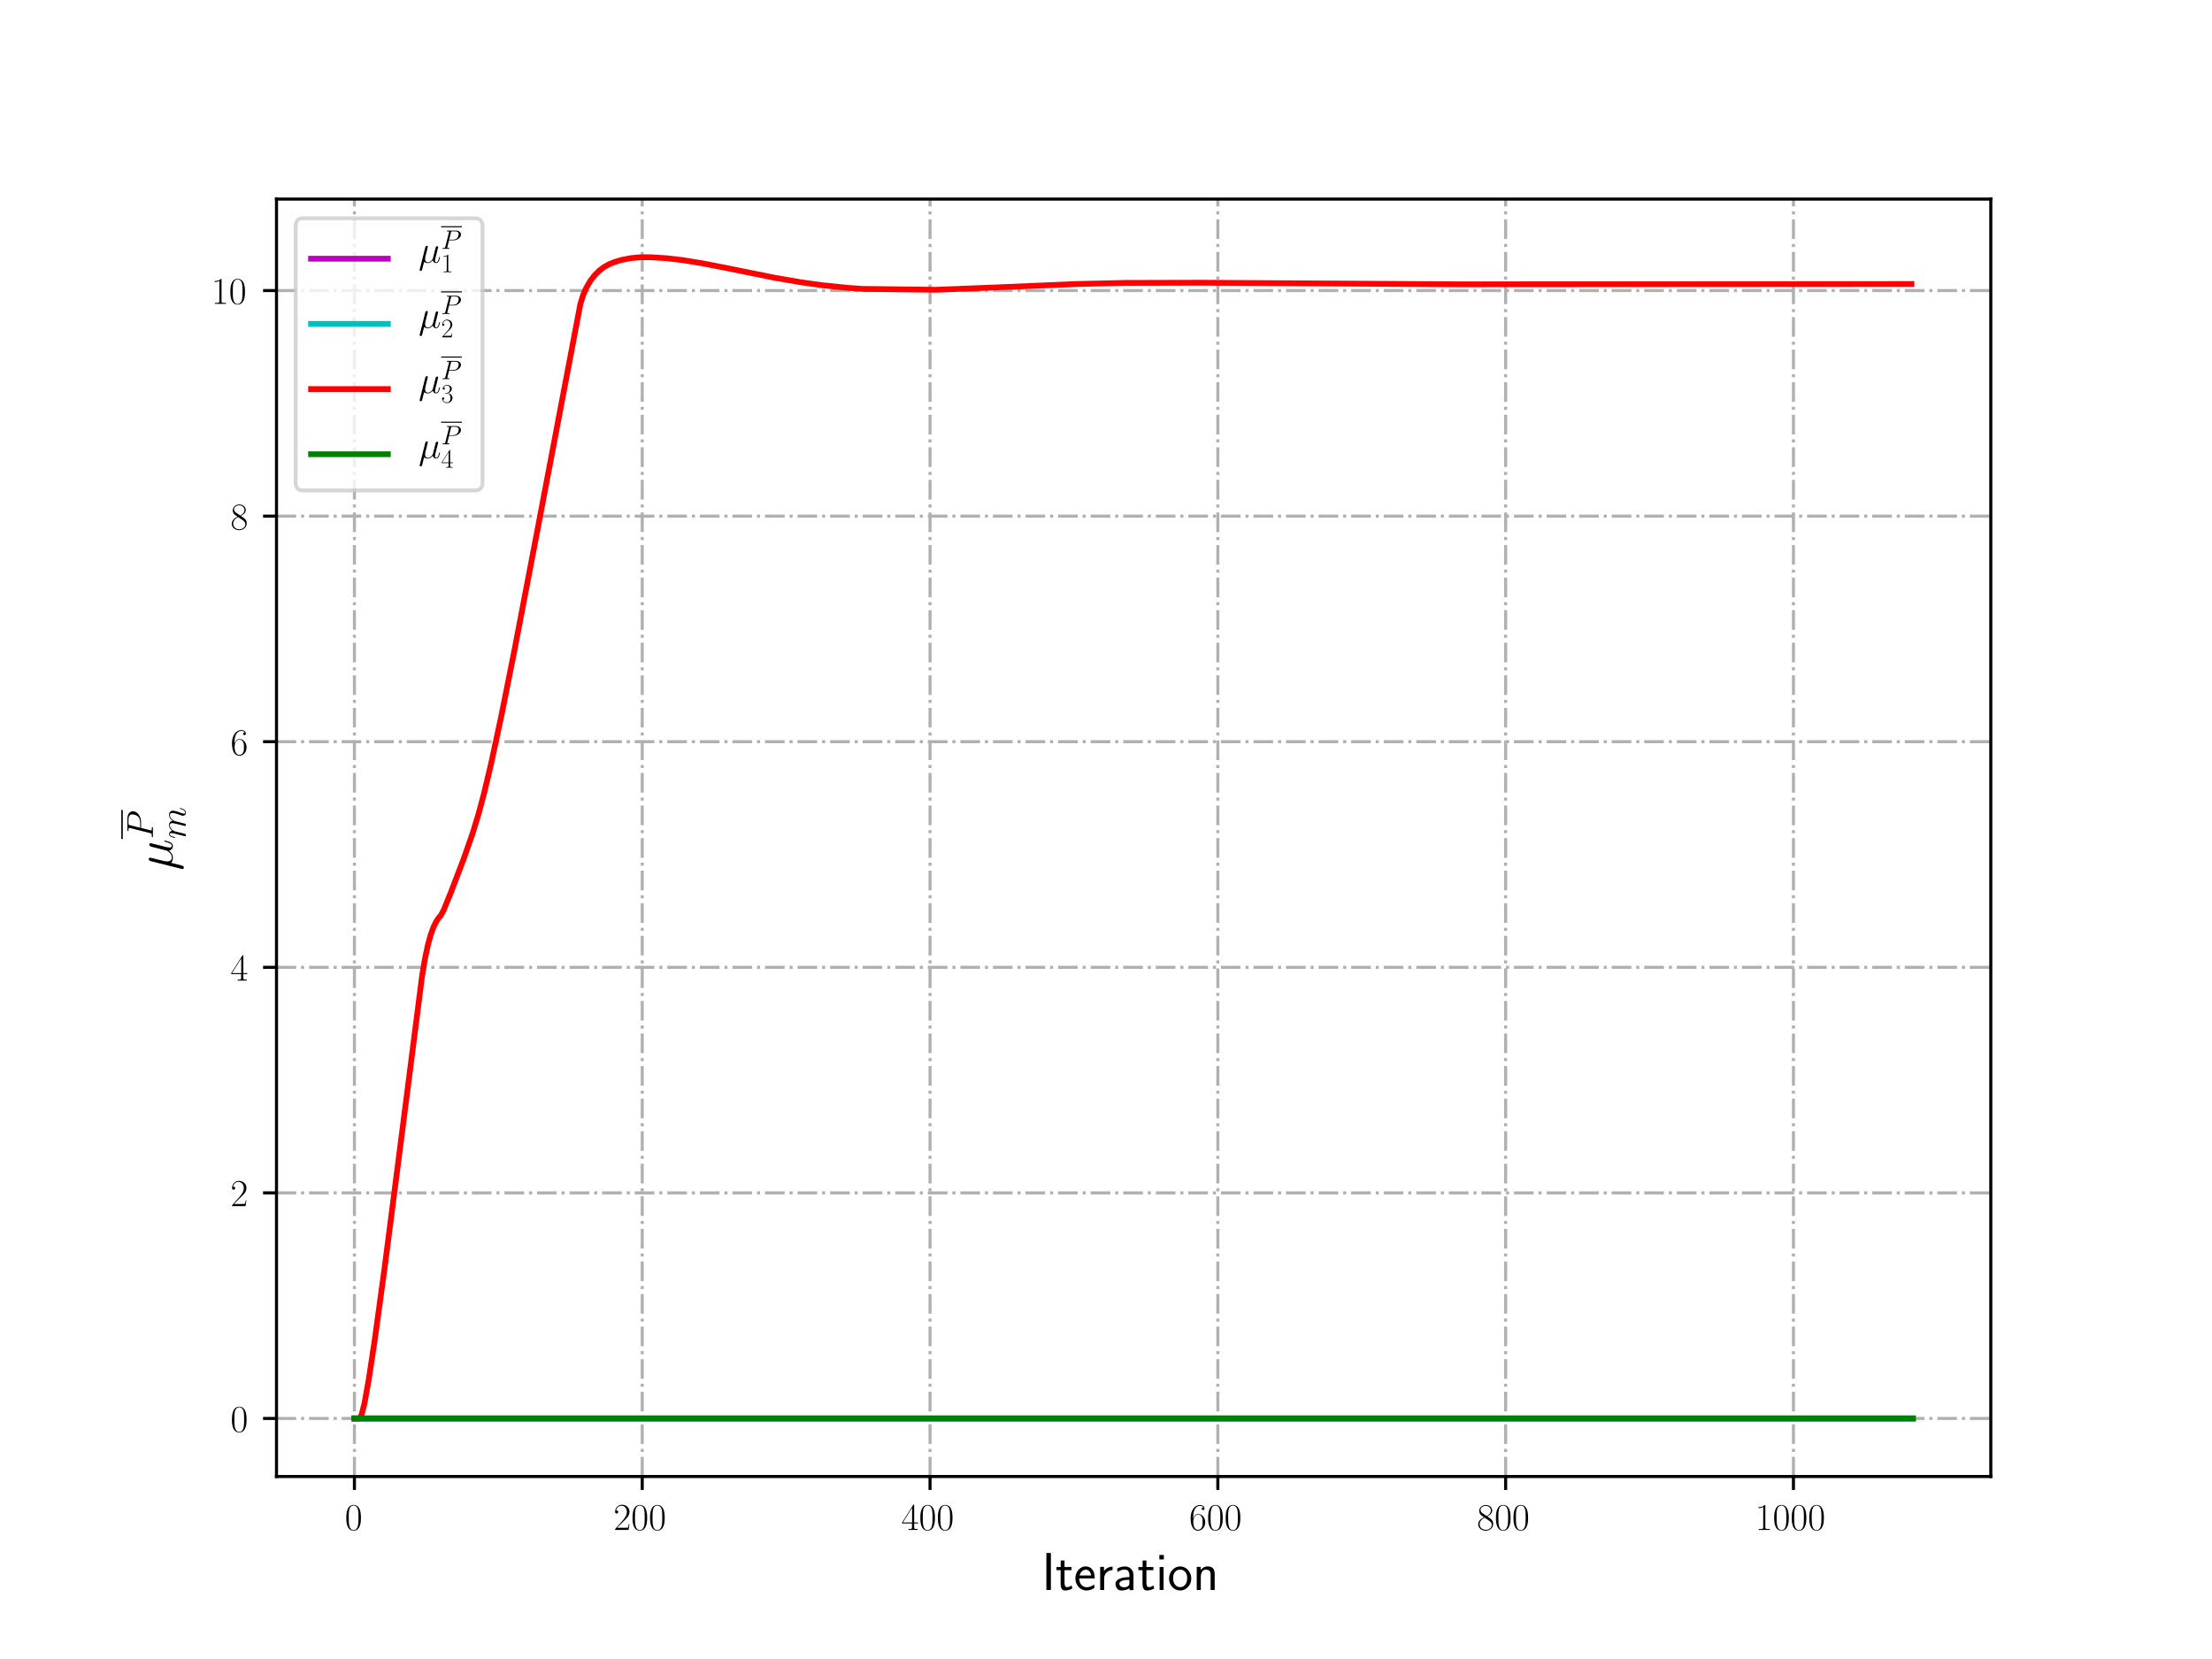
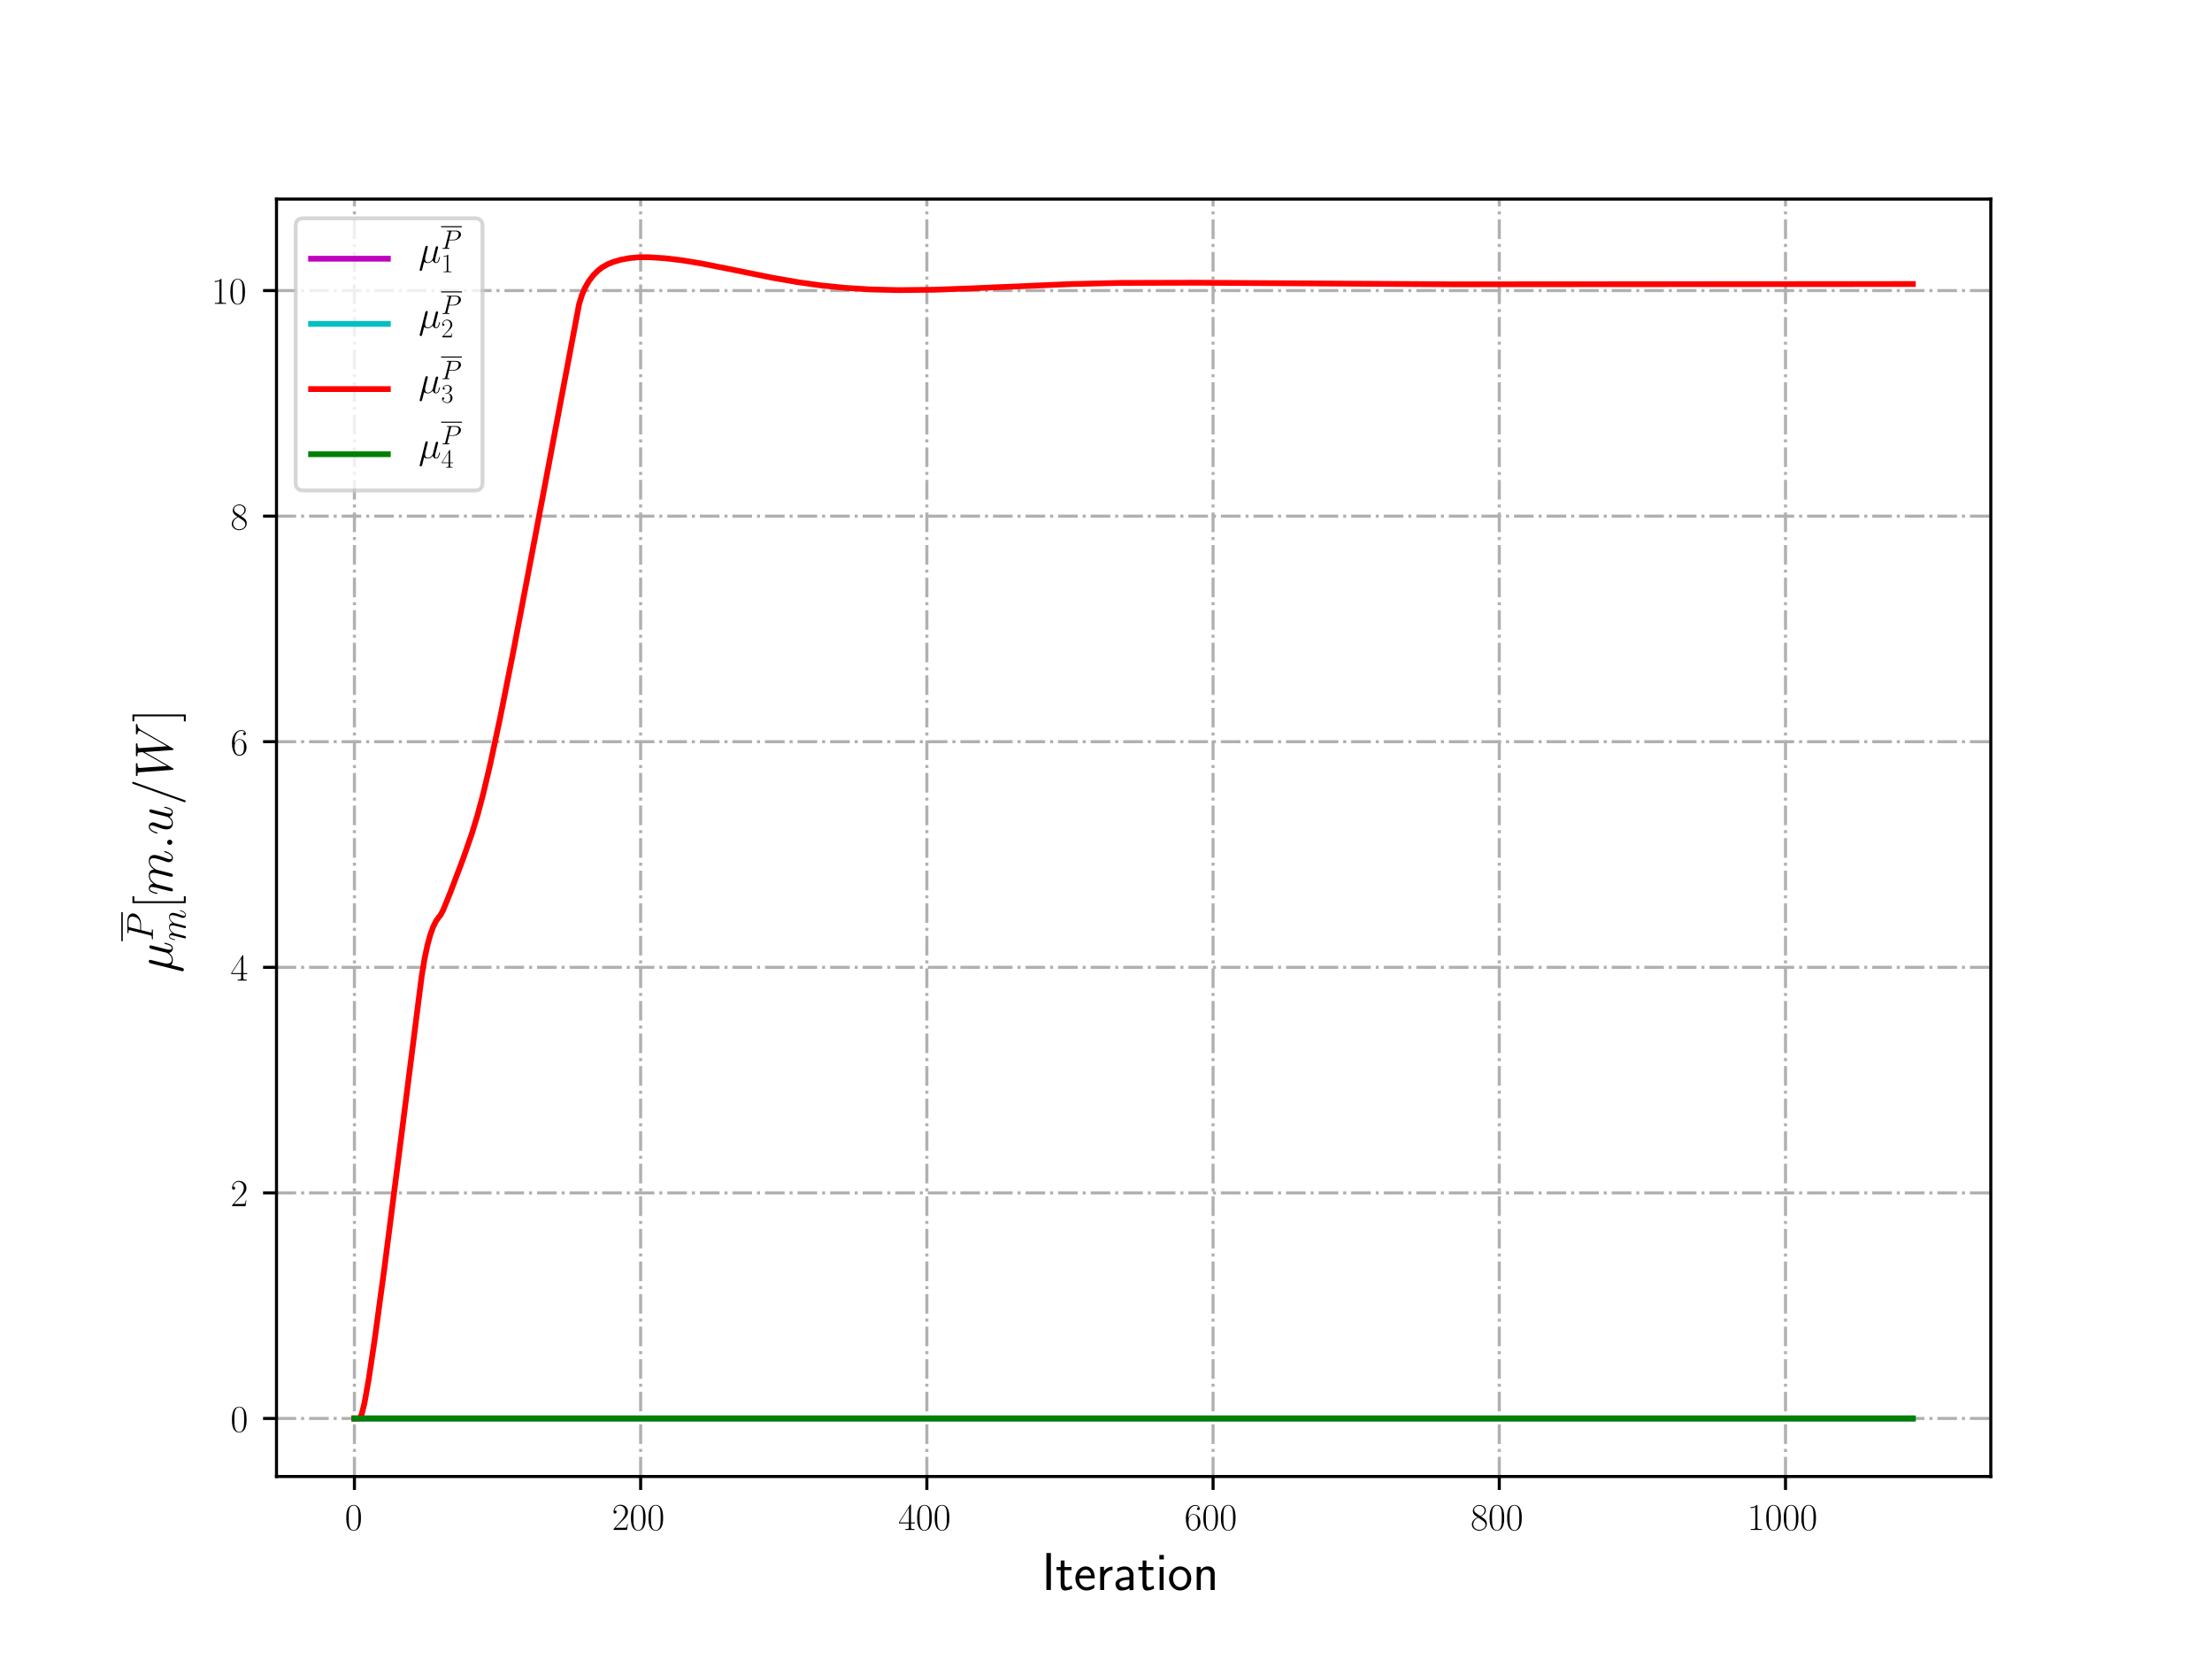
<svg xmlns="http://www.w3.org/2000/svg" xmlns:xlink="http://www.w3.org/1999/xlink" height="432pt" version="1.1" viewBox="0 0 576 432" width="576pt">
  <defs>
    <style type="text/css">
*{stroke-linecap:butt;stroke-linejoin:round;}
  </style>
  </defs>
  <g id="figure_1">
    <g id="patch_1">
      <path d="M 0 432  L 576 432  L 576 0  L 0 0  z " style="fill:#ffffff;" />
    </g>
    <g id="axes_1">
      <g id="patch_2">
        <path d="M 72 384.48  L 518.4 384.48  L 518.4 51.84  L 72 51.84  z " style="fill:#ffffff;" />
      </g>
      <g id="matplotlib.axis_1">
        <g id="xtick_1">
          <g id="line2d_1">
-             <path clip-path="url(#p9d1a3c29ab)" d="M 92.291 384.48  L 92.291 51.84  " style="fill:none;stroke:#b0b0b0;stroke-dasharray:5.12,1.28,0.8,1.28;stroke-dashoffset:0;stroke-width:0.8;" />
+             <path clip-path="url(#pf576a26d41)" d="M 92.291 384.48  L 92.291 51.84  " style="fill:none;stroke:#b0b0b0;stroke-dasharray:5.12,1.28,0.8,1.28;stroke-dashoffset:0;stroke-width:0.8;" />
          </g>
          <g id="line2d_2">
            <defs>
-               <path d="M 0 0  L 0 3.5  " id="m1426f8ea33" style="stroke:#000000;stroke-width:0.8;" />
-             </defs>
-             <g>
-               <use style="stroke:#000000;stroke-width:0.8;" x="92.291" xlink:href="#m1426f8ea33" y="384.48" />
+               <path d="M 0 0  L 0 3.5  " id="m18775bea2d" style="stroke:#000000;stroke-width:0.8;" />
+             </defs>
+             <g>
+               <use style="stroke:#000000;stroke-width:0.8;" x="92.291" xlink:href="#m18775bea2d" y="384.48" />
            </g>
          </g>
          <g id="text_1">
            <defs>
              <path d="M 42 31.641  C 42 37.75 41.906 48.125 37.703 56.109  C 34 63.109 28.094 65.594 22.906 65.594  C 18.094 65.594 12 63.406 8.203 56.203  C 4.203 48.719 3.797 39.438 3.797 31.641  C 3.797 25.953 3.906 17.281 7 9.672  C 11.297 -0.609 19 -2 22.906 -2  C 27.5 -2 34.5 -0.109 38.594 9.375  C 41.594 16.281 42 24.359 42 31.641  z M 22.906 -0.406  C 16.5 -0.406 12.703 5.078 11.297 12.688  C 10.203 18.562 10.203 27.156 10.203 32.75  C 10.203 40.438 10.203 46.828 11.5 52.922  C 13.406 61.391 19 64 22.906 64  C 27 64 32.297 61.297 34.203 53.125  C 35.5 47.438 35.594 40.734 35.594 32.75  C 35.594 26.25 35.594 18.266 34.406 12.375  C 32.297 1.484 26.406 -0.406 22.906 -0.406  z " id="CMR17-48" />
            </defs>
            <g transform="translate(89.80024 398.3985)scale(0.1 -0.1)">
              <use transform="scale(0.996264)" xlink:href="#CMR17-48" />
            </g>
          </g>
        </g>
        <g id="xtick_2">
          <g id="line2d_3">
-             <path clip-path="url(#p9d1a3c29ab)" d="M 167.234 384.48  L 167.234 51.84  " style="fill:none;stroke:#b0b0b0;stroke-dasharray:5.12,1.28,0.8,1.28;stroke-dashoffset:0;stroke-width:0.8;" />
+             <path clip-path="url(#pf576a26d41)" d="M 166.821 384.48  L 166.821 51.84  " style="fill:none;stroke:#b0b0b0;stroke-dasharray:5.12,1.28,0.8,1.28;stroke-dashoffset:0;stroke-width:0.8;" />
          </g>
          <g id="line2d_4">
            <g>
-               <use style="stroke:#000000;stroke-width:0.8;" x="167.234" xlink:href="#m1426f8ea33" y="384.48" />
+               <use style="stroke:#000000;stroke-width:0.8;" x="166.821" xlink:href="#m18775bea2d" y="384.48" />
            </g>
          </g>
          <g id="text_2">
            <defs>
              <path d="M 41.703 15.453  L 39.906 15.453  C 38.906 8.375 38.094 7.172 37.703 6.562  C 37.203 5.766 30 5.766 28.594 5.766  L 9.406 5.766  C 13 9.672 20 16.75 28.5 24.953  C 34.594 30.734 41.703 37.531 41.703 47.422  C 41.703 59.219 32.297 66 21.797 66  C 10.797 66 4.094 56.312 4.094 47.344  C 4.094 43.438 7 42.938 8.203 42.938  C 9.203 42.938 12.203 43.547 12.203 47.031  C 12.203 50.109 9.594 51 8.203 51  C 7.594 51 7 50.906 6.594 50.703  C 8.5 59.219 14.297 63.406 20.406 63.406  C 29.094 63.406 34.797 56.516 34.797 47.422  C 34.797 38.734 29.703 31.25 24 24.75  L 4.094 2.281  L 4.094 0  L 39.297 0  z " id="CMR17-50" />
            </defs>
-             <g transform="translate(159.7622 398.3985)scale(0.1 -0.1)">
+             <g transform="translate(159.3493 398.3985)scale(0.1 -0.1)">
              <use transform="scale(0.996264)" xlink:href="#CMR17-50" />
              <use transform="translate(45.69048 0)scale(0.996264)" xlink:href="#CMR17-48" />
              <use transform="translate(91.38095 0)scale(0.996264)" xlink:href="#CMR17-48" />
            </g>
          </g>
        </g>
        <g id="xtick_3">
          <g id="line2d_5">
-             <path clip-path="url(#p9d1a3c29ab)" d="M 242.178 384.48  L 242.178 51.84  " style="fill:none;stroke:#b0b0b0;stroke-dasharray:5.12,1.28,0.8,1.28;stroke-dashoffset:0;stroke-width:0.8;" />
+             <path clip-path="url(#pf576a26d41)" d="M 241.352 384.48  L 241.352 51.84  " style="fill:none;stroke:#b0b0b0;stroke-dasharray:5.12,1.28,0.8,1.28;stroke-dashoffset:0;stroke-width:0.8;" />
          </g>
          <g id="line2d_6">
            <g>
-               <use style="stroke:#000000;stroke-width:0.8;" x="242.178" xlink:href="#m1426f8ea33" y="384.48" />
+               <use style="stroke:#000000;stroke-width:0.8;" x="241.352" xlink:href="#m18775bea2d" y="384.48" />
            </g>
          </g>
          <g id="text_3">
            <defs>
              <path d="M 33.594 64.406  C 33.594 66.5 33.5 66.5 31.703 66.5  L 2 19.594  L 2 17  L 27.797 17  L 27.797 7.141  C 27.797 3.5 27.594 2.5 20.594 2.5  L 18.703 2.5  L 18.703 0  C 21.906 0 27.297 0 30.703 0  C 34.094 0 39.5 0 42.703 0  L 42.703 2.5  L 40.797 2.5  C 33.797 2.5 33.594 3.5 33.594 7.141  L 33.594 17  L 43.797 17  L 43.797 19.594  L 33.594 19.594  z M 28.094 57.859  L 28.094 19.594  L 4 19.594  z " id="CMR17-52" />
            </defs>
-             <g transform="translate(234.7056 398.3985)scale(0.1 -0.1)">
+             <g transform="translate(233.8798 398.3985)scale(0.1 -0.1)">
              <use transform="scale(0.996264)" xlink:href="#CMR17-52" />
              <use transform="translate(45.69048 0)scale(0.996264)" xlink:href="#CMR17-48" />
              <use transform="translate(91.38095 0)scale(0.996264)" xlink:href="#CMR17-48" />
            </g>
          </g>
        </g>
        <g id="xtick_4">
          <g id="line2d_7">
-             <path clip-path="url(#p9d1a3c29ab)" d="M 317.121 384.48  L 317.121 51.84  " style="fill:none;stroke:#b0b0b0;stroke-dasharray:5.12,1.28,0.8,1.28;stroke-dashoffset:0;stroke-width:0.8;" />
+             <path clip-path="url(#pf576a26d41)" d="M 315.882 384.48  L 315.882 51.84  " style="fill:none;stroke:#b0b0b0;stroke-dasharray:5.12,1.28,0.8,1.28;stroke-dashoffset:0;stroke-width:0.8;" />
          </g>
          <g id="line2d_8">
            <g>
-               <use style="stroke:#000000;stroke-width:0.8;" x="317.121" xlink:href="#m1426f8ea33" y="384.48" />
+               <use style="stroke:#000000;stroke-width:0.8;" x="315.882" xlink:href="#m18775bea2d" y="384.48" />
            </g>
          </g>
          <g id="text_4">
            <defs>
              <path d="M 10.594 34  C 10.594 57.656 21.797 63 28.297 63  C 30.406 63 35.5 62.641 37.5 59  C 35.906 59 32.906 59 32.906 55.516  C 32.906 52.828 35.094 51.922 36.5 51.922  C 37.406 51.922 40.094 52.312 40.094 55.625  C 40.094 61.781 35.094 65.297 28.203 65.297  C 16.297 65.297 3.797 52.969 3.797 31  C 3.797 3.953 15.094 -2 23.094 -2  C 32.797 -2 42 6.672 42 20.047  C 42 32.516 33.906 41.594 23.703 41.594  C 17.594 41.594 13.094 37.609 10.594 30.625  z M 23.094 0.391  C 10.797 0.391 10.797 18.75 10.797 22.438  C 10.797 29.625 14.203 40 23.5 40  C 25.203 40 30.094 40 33.406 33.125  C 35.203 29.219 35.203 25.141 35.203 20.141  C 35.203 14.75 35.203 10.781 33.094 6.781  C 30.906 2.672 27.703 0.391 23.094 0.391  z " id="CMR17-54" />
            </defs>
-             <g transform="translate(309.6489 398.3985)scale(0.1 -0.1)">
+             <g transform="translate(308.4102 398.3985)scale(0.1 -0.1)">
              <use transform="scale(0.996264)" xlink:href="#CMR17-54" />
              <use transform="translate(45.69048 0)scale(0.996264)" xlink:href="#CMR17-48" />
              <use transform="translate(91.38095 0)scale(0.996264)" xlink:href="#CMR17-48" />
            </g>
          </g>
        </g>
        <g id="xtick_5">
          <g id="line2d_9">
-             <path clip-path="url(#p9d1a3c29ab)" d="M 392.064 384.48  L 392.064 51.84  " style="fill:none;stroke:#b0b0b0;stroke-dasharray:5.12,1.28,0.8,1.28;stroke-dashoffset:0;stroke-width:0.8;" />
+             <path clip-path="url(#pf576a26d41)" d="M 390.413 384.48  L 390.413 51.84  " style="fill:none;stroke:#b0b0b0;stroke-dasharray:5.12,1.28,0.8,1.28;stroke-dashoffset:0;stroke-width:0.8;" />
          </g>
          <g id="line2d_10">
            <g>
-               <use style="stroke:#000000;stroke-width:0.8;" x="392.064" xlink:href="#m1426f8ea33" y="384.48" />
+               <use style="stroke:#000000;stroke-width:0.8;" x="390.413" xlink:href="#m18775bea2d" y="384.48" />
            </g>
          </g>
          <g id="text_5">
            <defs>
              <path d="M 27.203 35.375  C 33.5 38.547 39.906 43.328 39.906 50.984  C 39.906 60.016 31.094 65.297 23 65.297  C 13.906 65.297 5.906 58.734 5.906 49.688  C 5.906 47.203 6.5 42.922 10.406 39.141  C 11.406 38.156 15.594 35.172 18.297 33.281  C 13.797 30.984 3.297 25.531 3.297 14.594  C 3.297 4.359 13.094 -2 22.797 -2  C 33.5 -2 42.5 5.656 42.5 15.781  C 42.5 24.844 36.406 29.016 32.406 31.703  z M 14.094 44.094  C 13.297 44.594 9.297 47.672 9.297 52.359  C 9.297 58.422 15.594 63 22.797 63  C 30.703 63 36.5 57.438 36.5 50.969  C 36.5 41.703 26.094 36.422 25.594 36.422  C 25.5 36.422 25.406 36.422 24.594 37.031  z M 32.5 23.734  C 34 22.641 38.797 19.375 38.797 13.297  C 38.797 5.953 31.406 0.391 23 0.391  C 13.906 0.391 7 6.844 7 14.688  C 7 22.547 13.094 29.094 20 32.188  z " id="CMR17-56" />
            </defs>
-             <g transform="translate(384.5923 398.3985)scale(0.1 -0.1)">
+             <g transform="translate(382.9406 398.3985)scale(0.1 -0.1)">
              <use transform="scale(0.996264)" xlink:href="#CMR17-56" />
              <use transform="translate(45.69048 0)scale(0.996264)" xlink:href="#CMR17-48" />
              <use transform="translate(91.38095 0)scale(0.996264)" xlink:href="#CMR17-48" />
            </g>
          </g>
        </g>
        <g id="xtick_6">
          <g id="line2d_11">
-             <path clip-path="url(#p9d1a3c29ab)" d="M 467.008 384.48  L 467.008 51.84  " style="fill:none;stroke:#b0b0b0;stroke-dasharray:5.12,1.28,0.8,1.28;stroke-dashoffset:0;stroke-width:0.8;" />
+             <path clip-path="url(#pf576a26d41)" d="M 464.943 384.48  L 464.943 51.84  " style="fill:none;stroke:#b0b0b0;stroke-dasharray:5.12,1.28,0.8,1.28;stroke-dashoffset:0;stroke-width:0.8;" />
          </g>
          <g id="line2d_12">
            <g>
-               <use style="stroke:#000000;stroke-width:0.8;" x="467.008" xlink:href="#m1426f8ea33" y="384.48" />
+               <use style="stroke:#000000;stroke-width:0.8;" x="464.943" xlink:href="#m18775bea2d" y="384.48" />
            </g>
          </g>
          <g id="text_6">
            <defs>
              <path d="M 26.594 63.406  C 26.594 65.5 26.5 65.5 25.094 65.5  C 21.203 61.188 15.297 59.797 9.703 59.797  C 9.406 59.797 8.906 59.797 8.797 59.5  C 8.703 59.297 8.703 59.094 8.703 57  C 11.797 57 17 57.594 21 59.984  L 21 7.203  C 21 3.688 20.797 2.5 12.203 2.5  L 9.203 2.5  L 9.203 0  C 14 0 19 0 23.797 0  C 28.594 0 33.594 0 38.406 0  L 38.406 2.5  L 35.406 2.5  C 26.797 2.5 26.594 3.594 26.594 7.156  z " id="CMR17-49" />
            </defs>
-             <g transform="translate(457.0449 398.3985)scale(0.1 -0.1)">
+             <g transform="translate(454.9804 398.3985)scale(0.1 -0.1)">
              <use transform="scale(0.996264)" xlink:href="#CMR17-49" />
              <use transform="translate(45.69048 0)scale(0.996264)" xlink:href="#CMR17-48" />
              <use transform="translate(91.38095 0)scale(0.996264)" xlink:href="#CMR17-48" />
              <use transform="translate(137.0714 0)scale(0.996264)" xlink:href="#CMR17-48" />
            </g>
          </g>
        </g>
        <g id="text_7">
          <defs>
            <path d="M 17.094 69  L 8.703 69  L 8.703 0  L 17.094 0  z " id="CMSS17-73" />
            <path d="M 16.703 37  L 29.703 37  L 29.703 42.766  L 16.703 42.766  L 16.703 55  L 9.594 55  L 9.594 42.766  L 1.703 42.766  L 1.703 37  L 9.406 37  L 9.406 11.703  C 9.406 6 10.703 -1 17.297 -1  C 22.297 -1 26.906 0.391 31.297 2.688  L 29.703 8.562  C 27.297 6.469 24.406 5.266 21.297 5.266  C 16.906 5.266 16.703 10.875 16.703 13.375  z " id="CMSS17-116" />
            <path d="M 39.094 21.516  C 39.094 24.844 38.906 31.297 35.703 36.641  C 32.203 42.391 26.5 44 22.203 44  C 11.797 44 3 34.188 3 21.484  C 3 9.094 12.094 -1 23.594 -1  C 28.094 -1 33.594 0.297 38.594 3.875  C 38.594 4.281 38.406 6.469 38.297 6.562  C 38.297 6.766 38 9.844 38 10.25  C 33.203 6.359 27.703 5.078 23.703 5.078  C 17.297 5.078 10.406 10.422 10.094 21.516  z M 10.906 27  C 12.203 32.562 16.594 37.828 22.203 37.828  C 23.703 37.828 30.703 37.828 32.5 27  z " id="CMSS17-101" />
            <path d="M 14.906 21.297  C 14.906 30.703 21.797 37 30.594 37  L 30.594 43.578  C 24.203 43.578 18.203 40.391 14.594 35.203  L 14.594 43.094  L 7.5 43.094  L 7.5 0  L 14.906 0  z " id="CMSS17-114" />
            <path d="M 37.594 27.984  C 37.594 37.375 30.906 43.875 21.906 43.875  C 17.5 43.875 12.703 43.078 7.203 39.891  L 7.797 33.359  C 10.297 35.125 14.594 38 21.797 38  C 26.906 38 30 34.062 30 27.844  L 30 24  C 14 24 4 19.344 4 11.344  C 4 7.203 6.5 -1 14.797 -1  C 16.297 -1 24.406 -1 30.203 3.391  L 30.203 -0.297  L 37.594 -0.297  z M 30 12.75  C 30 10.953 30 8.562 27 6.781  C 24.406 5.078 21.094 5.078 19.703 5.078  C 14.703 5.078 11.297 7.984 11.297 11.625  C 11.297 18.922 26.906 18.922 30 18.922  z " id="CMSS17-97" />
            <path d="M 15.297 65.359  L 6.906 65.359  L 6.906 57  L 15.297 57  z M 14.797 42.797  L 7.406 42.797  L 7.406 0  L 14.797 0  z " id="CMSS17-105" />
            <path d="M 44.203 21.188  C 44.203 34 34.703 44 23.5 44  C 12 44 2.703 33.703 2.703 21.188  C 2.703 8.5 12.297 -1 23.406 -1  C 34.797 -1 44.203 8.797 44.203 21.188  z M 23.5 5.266  C 16.406 5.266 10.297 11.078 10.297 22  C 10.297 33.609 17.406 37.922 23.406 37.922  C 29.906 37.922 36.594 33.219 36.594 22  C 36.594 10.672 30.094 5.266 23.5 5.266  z " id="CMSS17-111" />
            <path d="M 40.906 29.328  C 40.906 35.672 39.406 44 28.094 44  C 21.703 44 17.5 40.719 14.703 37.328  L 14.703 43.094  L 7.406 43.094  L 7.406 0  L 15 0  L 15 24.359  C 15 30.688 17.406 37.938 24.203 37.938  C 33 37.938 33.297 32 33.297 28.578  L 33.297 0  L 40.906 0  z " id="CMSS17-110" />
          </defs>
          <g transform="translate(271.264 414.0216)scale(0.14 -0.14)">
            <use transform="scale(0.996264)" xlink:href="#CMSS17-73" />
            <use transform="translate(25.78393 0)scale(0.996264)" xlink:href="#CMSS17-116" />
            <use transform="translate(59.61549 0)scale(0.996264)" xlink:href="#CMSS17-101" />
            <use transform="translate(101.2543 0)scale(0.996264)" xlink:href="#CMSS17-114" />
            <use transform="translate(133.1641 0)scale(0.996264)" xlink:href="#CMSS17-97" />
            <use transform="translate(178.086 0)scale(0.996264)" xlink:href="#CMSS17-116" />
            <use transform="translate(211.9176 0)scale(0.996264)" xlink:href="#CMSS17-105" />
            <use transform="translate(234.0983 0)scale(0.996264)" xlink:href="#CMSS17-111" />
            <use transform="translate(280.9419 0)scale(0.996264)" xlink:href="#CMSS17-110" />
          </g>
        </g>
      </g>
      <g id="matplotlib.axis_2">
        <g id="ytick_1">
          <g id="line2d_13">
-             <path clip-path="url(#p9d1a3c29ab)" d="M 72 369.36  L 518.4 369.36  " style="fill:none;stroke:#b0b0b0;stroke-dasharray:5.12,1.28,0.8,1.28;stroke-dashoffset:0;stroke-width:0.8;" />
+             <path clip-path="url(#pf576a26d41)" d="M 72 369.36  L 518.4 369.36  " style="fill:none;stroke:#b0b0b0;stroke-dasharray:5.12,1.28,0.8,1.28;stroke-dashoffset:0;stroke-width:0.8;" />
          </g>
          <g id="line2d_14">
            <defs>
-               <path d="M 0 0  L -3.5 0  " id="mb4b112d548" style="stroke:#000000;stroke-width:0.8;" />
-             </defs>
-             <g>
-               <use style="stroke:#000000;stroke-width:0.8;" x="72" xlink:href="#mb4b112d548" y="369.36" />
+               <path d="M 0 0  L -3.5 0  " id="m6d6f11bda0" style="stroke:#000000;stroke-width:0.8;" />
+             </defs>
+             <g>
+               <use style="stroke:#000000;stroke-width:0.8;" x="72" xlink:href="#m6d6f11bda0" y="369.36" />
            </g>
          </g>
          <g id="text_8">
            <g transform="translate(60.01866 372.8192)scale(0.1 -0.1)">
              <use transform="scale(0.996264)" xlink:href="#CMR17-48" />
            </g>
          </g>
        </g>
        <g id="ytick_2">
          <g id="line2d_15">
-             <path clip-path="url(#p9d1a3c29ab)" d="M 72 310.621  L 518.4 310.621  " style="fill:none;stroke:#b0b0b0;stroke-dasharray:5.12,1.28,0.8,1.28;stroke-dashoffset:0;stroke-width:0.8;" />
+             <path clip-path="url(#pf576a26d41)" d="M 72 310.621  L 518.4 310.621  " style="fill:none;stroke:#b0b0b0;stroke-dasharray:5.12,1.28,0.8,1.28;stroke-dashoffset:0;stroke-width:0.8;" />
          </g>
          <g id="line2d_16">
            <g>
-               <use style="stroke:#000000;stroke-width:0.8;" x="72" xlink:href="#mb4b112d548" y="310.621" />
+               <use style="stroke:#000000;stroke-width:0.8;" x="72" xlink:href="#m6d6f11bda0" y="310.621" />
            </g>
          </g>
          <g id="text_9">
            <g transform="translate(60.01866 314.0803)scale(0.1 -0.1)">
              <use transform="scale(0.996264)" xlink:href="#CMR17-50" />
            </g>
          </g>
        </g>
        <g id="ytick_3">
          <g id="line2d_17">
-             <path clip-path="url(#p9d1a3c29ab)" d="M 72 251.882  L 518.4 251.882  " style="fill:none;stroke:#b0b0b0;stroke-dasharray:5.12,1.28,0.8,1.28;stroke-dashoffset:0;stroke-width:0.8;" />
+             <path clip-path="url(#pf576a26d41)" d="M 72 251.882  L 518.4 251.882  " style="fill:none;stroke:#b0b0b0;stroke-dasharray:5.12,1.28,0.8,1.28;stroke-dashoffset:0;stroke-width:0.8;" />
          </g>
          <g id="line2d_18">
            <g>
-               <use style="stroke:#000000;stroke-width:0.8;" x="72" xlink:href="#mb4b112d548" y="251.882" />
+               <use style="stroke:#000000;stroke-width:0.8;" x="72" xlink:href="#m6d6f11bda0" y="251.882" />
            </g>
          </g>
          <g id="text_10">
            <g transform="translate(60.01866 255.3413)scale(0.1 -0.1)">
              <use transform="scale(0.996264)" xlink:href="#CMR17-52" />
            </g>
          </g>
        </g>
        <g id="ytick_4">
          <g id="line2d_19">
-             <path clip-path="url(#p9d1a3c29ab)" d="M 72 193.143  L 518.4 193.143  " style="fill:none;stroke:#b0b0b0;stroke-dasharray:5.12,1.28,0.8,1.28;stroke-dashoffset:0;stroke-width:0.8;" />
+             <path clip-path="url(#pf576a26d41)" d="M 72 193.143  L 518.4 193.143  " style="fill:none;stroke:#b0b0b0;stroke-dasharray:5.12,1.28,0.8,1.28;stroke-dashoffset:0;stroke-width:0.8;" />
          </g>
          <g id="line2d_20">
            <g>
-               <use style="stroke:#000000;stroke-width:0.8;" x="72" xlink:href="#mb4b112d548" y="193.143" />
+               <use style="stroke:#000000;stroke-width:0.8;" x="72" xlink:href="#m6d6f11bda0" y="193.143" />
            </g>
          </g>
          <g id="text_11">
            <g transform="translate(60.01866 196.6023)scale(0.1 -0.1)">
              <use transform="scale(0.996264)" xlink:href="#CMR17-54" />
            </g>
          </g>
        </g>
        <g id="ytick_5">
          <g id="line2d_21">
-             <path clip-path="url(#p9d1a3c29ab)" d="M 72 134.404  L 518.4 134.404  " style="fill:none;stroke:#b0b0b0;stroke-dasharray:5.12,1.28,0.8,1.28;stroke-dashoffset:0;stroke-width:0.8;" />
+             <path clip-path="url(#pf576a26d41)" d="M 72 134.404  L 518.4 134.404  " style="fill:none;stroke:#b0b0b0;stroke-dasharray:5.12,1.28,0.8,1.28;stroke-dashoffset:0;stroke-width:0.8;" />
          </g>
          <g id="line2d_22">
            <g>
-               <use style="stroke:#000000;stroke-width:0.8;" x="72" xlink:href="#mb4b112d548" y="134.404" />
+               <use style="stroke:#000000;stroke-width:0.8;" x="72" xlink:href="#m6d6f11bda0" y="134.404" />
            </g>
          </g>
          <g id="text_12">
            <g transform="translate(60.01866 137.8633)scale(0.1 -0.1)">
              <use transform="scale(0.996264)" xlink:href="#CMR17-56" />
            </g>
          </g>
        </g>
        <g id="ytick_6">
          <g id="line2d_23">
-             <path clip-path="url(#p9d1a3c29ab)" d="M 72 75.665  L 518.4 75.665  " style="fill:none;stroke:#b0b0b0;stroke-dasharray:5.12,1.28,0.8,1.28;stroke-dashoffset:0;stroke-width:0.8;" />
+             <path clip-path="url(#pf576a26d41)" d="M 72 75.665  L 518.4 75.665  " style="fill:none;stroke:#b0b0b0;stroke-dasharray:5.12,1.28,0.8,1.28;stroke-dashoffset:0;stroke-width:0.8;" />
          </g>
          <g id="line2d_24">
            <g>
-               <use style="stroke:#000000;stroke-width:0.8;" x="72" xlink:href="#mb4b112d548" y="75.665" />
+               <use style="stroke:#000000;stroke-width:0.8;" x="72" xlink:href="#m6d6f11bda0" y="75.665" />
            </g>
          </g>
          <g id="text_13">
            <g transform="translate(55.03733 79.12437)scale(0.1 -0.1)">
              <use transform="scale(0.996264)" xlink:href="#CMR17-49" />
              <use transform="translate(45.69048 0)scale(0.996264)" xlink:href="#CMR17-48" />
            </g>
          </g>
        </g>
        <g id="text_14">
          <defs>
            <path d="M 14.406 2.188  C 16.906 -0.094 20.594 -1 24 -1  C 30.406 -1 34.797 3.25 37.094 6.328  C 38.094 1.078 42.297 -1 45.797 -1  C 48.797 -1 51.203 0.781 53 4.328  C 54.594 7.703 56 13.734 56 14.109  C 56 14.609 55.594 15 55 15  C 54.094 15 54 14.5 53.594 13.031  C 52.094 7.203 50.203 1 46.094 1  C 43.203 1 43 3.578 43 5.594  C 43 7.875 43.906 11.484 44.594 14.469  L 47.406 25.234  C 47.797 27.141 48.906 31.609 49.406 33.422  C 50 35.812 51.094 40.109 51.094 40.5  C 51.094 42 49.906 43 48.406 43  C 47.5 43 45.406 42.594 44.594 39.609  L 37.594 11.875  C 37.094 9.875 37.094 9.672 35.797 8.078  C 34.594 6.391 30.703 1 24.406 1  C 18.797 1 17 5.094 17 9.766  C 17 12.672 17.906 16.156 18.297 17.859  L 22.797 35.828  C 23.297 37.719 24.094 40.906 24.094 41.516  C 24.094 43.109 22.797 44 21.5 44  C 20.594 44 18.406 43.703 17.594 40.5  L 3.094 -17.297  C 3 -17.797 2.797 -18.391 2.797 -19  C 2.797 -20.5 4 -21.5 5.5 -21.5  C 8.406 -21.5 9 -19.188 9.703 -16.406  z " id="CMMI12-22" />
            <path d="M 29.594 31.609  L 46.406 31.609  C 60.203 31.609 74 41.766 74 53.141  C 74 60.906 67.406 68 54.797 68  L 23.906 68  C 22 68 21.094 68 21.094 66.109  C 21.094 65.109 22 65.109 23.5 65.109  C 29.594 65.109 29.594 64.312 29.594 63.219  C 29.594 63.031 29.594 62.422 29.203 60.922  L 15.703 7.375  C 14.797 3.891 14.594 2.891 7.594 2.891  C 5.703 2.891 4.703 2.891 4.703 1.094  C 4.703 0 5.594 0 6.203 0  C 8.094 0 10.094 0 12 0  L 23.703 0  C 25.594 0 27.703 0 29.594 0  C 30.406 0 31.5 0 31.5 1.891  C 31.5 2.891 30.594 2.891 29.094 2.891  C 23.094 2.891 23 3.594 23 4.578  C 23 5.078 23.094 5.766 23.203 6.266  z M 36.797 61.406  C 37.703 65.109 38.094 65.109 42 65.109  L 51.906 65.109  C 59.406 65.109 65.594 62.703 65.594 55.234  C 65.594 52.641 64.297 44.172 59.703 39.594  C 58 37.797 53.203 34 44.094 34  L 30 34  z " id="CMMI12-80" />
            <path d="M 20.594 29.234  C 20.797 29.844 23.297 34.828 27 38.016  C 29.594 40.406 33 42.016 36.906 42.016  C 40.906 42.016 42.297 39.016 42.297 35.031  C 42.297 34.422 42.297 32.438 41.094 27.734  L 38.594 17.469  C 37.797 14.469 35.906 7.078 35.703 5.984  C 35.297 4.484 34.703 1.891 34.703 1.5  C 34.703 0.094 35.797 -1 37.297 -1  C 40.297 -1 40.797 1.297 41.703 4.891  L 47.703 28.734  C 47.906 29.531 53.094 42.016 64.094 42.016  C 68.094 42.016 69.5 39.016 69.5 35.031  C 69.5 29.438 65.594 18.562 63.406 12.578  C 62.5 10.172 62 8.875 62 7.078  C 62 2.594 65.094 -1 69.906 -1  C 79.203 -1 82.703 13.672 82.703 14.266  C 82.703 14.766 82.297 15.172 81.703 15.172  C 80.797 15.172 80.703 14.875 80.203 13.172  C 77.906 5.188 74.203 1 70.203 1  C 69.203 1 67.594 1 67.594 4.203  C 67.594 6.812 68.797 10 69.203 11.094  C 71 15.906 75.5 27.703 75.5 33.516  C 75.5 39.5 72 44 64.406 44  C 57.703 44 52.297 40.219 48.297 34.328  C 48 39.719 44.703 44 37.203 44  C 28.297 44 23.594 37.734 21.797 35.234  C 21.5 40.906 17.406 44 13 44  C 10.094 44 7.797 42.609 5.906 38.812  C 4.094 35.219 2.703 29.141 2.703 28.734  C 2.703 28.344 3.094 27.844 3.797 27.844  C 4.594 27.844 4.703 27.938 5.297 30.234  C 6.797 36.125 8.703 42.016 12.703 42.016  C 15 42.016 15.797 40.406 15.797 37.422  C 15.797 35.219 14.797 31.328 14.094 28.234  L 11.297 17.469  C 10.906 15.562 9.797 11.078 9.297 9.281  C 8.594 6.688 7.5 2 7.5 1.5  C 7.5 0.094 8.594 -1 10.094 -1  C 11.297 -1 12.703 -0.406 13.5 1.094  C 13.703 1.594 14.594 5.094 15.094 7.078  L 17.297 16.062  z " id="CMMI12-109" />
+             <path d="M 23.5 -25  L 23.5 -21.516  L 14.094 -21.516  L 14.094 71  L 23.5 71  L 23.5 74.484  L 10.594 74.484  L 10.594 -25  z " id="CMR17-91" />
+             <path d="M 18.406 4.797  C 18.406 7.688 16 9.672 13.594 9.672  C 10.703 9.672 8.703 7.281 8.703 4.891  C 8.703 2 11.094 0 13.5 0  C 16.406 0 18.406 2.391 18.406 4.797  z " id="CMMI12-58" />
+             <path d="M 34.094 5.781  C 35.406 0.203 40.203 -1 42.594 -1  C 45.797 -1 48.203 1.094 49.797 4.484  C 51.5 8.078 52.797 13.969 52.797 14.266  C 52.797 14.766 52.406 15.172 51.797 15.172  C 50.906 15.172 50.797 14.672 50.406 13.172  C 48.594 6.281 46.797 1 42.797 1  C 39.797 1 39.797 4.297 39.797 5.594  C 39.797 7.891 40.094 8.875 41.094 13.078  C 41.797 15.766 42.5 18.453 43.094 21.25  L 47.203 37.516  C 47.906 40.016 47.906 40.219 47.906 40.516  C 47.906 42.016 46.703 43.016 45.203 43.016  C 42.297 43.016 41.594 40.516 41 38.016  C 40 34.125 34.594 12.672 33.906 9.188  C 33.797 9.188 29.906 1 22.594 1  C 17.406 1 16.406 5.484 16.406 9.188  C 16.406 14.875 19.203 22.844 21.797 29.531  C 23 32.734 23.5 34.031 23.5 36.016  C 23.5 40.312 20.406 44 15.594 44  C 6.406 44 2.703 29.531 2.703 28.734  C 2.703 28.344 3.094 27.844 3.797 27.844  C 4.703 27.844 4.797 28.234 5.203 29.625  C 7.594 38.141 11.5 41.906 15.297 41.906  C 16.297 41.906 17.906 41.906 17.906 38.719  C 17.906 36.125 16.797 33.234 15.297 29.438  C 10.906 17.562 10.406 13.766 10.406 10.781  C 10.406 0.594 18.094 -1 22.203 -1  C 28.594 -1 32.094 3.391 34.094 5.781  z " id="CMMI12-117" />
+             <path d="M 42.906 71.281  C 42.906 71.391 43.5 72.906 43.5 73.094  C 43.5 74.297 42.5 75 41.703 75  C 41.203 75 40.297 75 39.5 72.797  L 6 -21.297  C 6 -21.406 5.406 -22.891 5.406 -23.094  C 5.406 -24.297 6.406 -25 7.203 -25  C 7.797 -25 8.703 -24.891 9.406 -22.797  z " id="CMMI12-61" />
+             <path d="M 90.297 56.969  C 92.594 60.844 94.797 64.516 100.797 65.125  C 101.703 65.219 102.594 65.312 102.594 66.906  C 102.594 68 101.703 68 101.406 68  C 101.203 68 100.5 68 93.906 68  C 90.906 68 87.797 68 84.906 68  C 84.297 68 83.094 68 83.094 66.031  C 83.094 65.094 83.906 65 84.5 65  C 86.5 65 89.703 64.406 89.703 61.328  C 89.703 60.031 89.297 59.328 88.297 57.656  L 61 10.125  L 57.406 61.922  C 57.406 63.109 58.5 65 64.094 65  C 65.406 65 66.406 65 66.406 66.969  C 66.406 68 65.406 68 64.906 68  C 61.406 68 57.703 68 54.094 68  L 48.906 68  C 47.406 68 45.594 68 44.094 68  C 43.5 68 42.297 68 42.297 66.031  C 42.297 65 43 65 44.703 65  C 49.297 65 49.297 64.891 49.703 58.938  L 50 55.359  L 24.094 10.125  L 20.406 61.422  C 20.406 62.531 20.406 65 27.203 65  C 28.297 65 29.406 65 29.406 66.859  C 29.406 68 28.5 68 27.906 68  C 24.406 68 20.703 68 17.094 68  L 11.906 68  C 10.406 68 8.594 68 7.094 68  C 6.5 68 5.297 68 5.297 66.031  C 5.297 65 6.094 65 7.5 65  C 12.203 65 12.297 64.391 12.5 61.219  L 16.906 0.281  C 17 -1.406 17.094 -2 18.297 -2  C 19.297 -2 19.5 -1.609 20.406 -0.109  L 50.203 51.672  L 53.906 0.281  C 54 -1.406 54.094 -2 55.297 -2  C 56.297 -2 56.594 -1.5 57.406 -0.109  z " id="CMMI12-87" />
+             <path d="M 14.297 74.484  L 1.406 74.484  L 1.406 71  L 10.797 71  L 10.797 -21.516  L 1.406 -21.516  L 1.406 -25  L 14.297 -25  z " id="CMR17-93" />
          </defs>
-           <g transform="translate(48.3253 226.6886)rotate(-90)scale(0.14 -0.14)">
+           <g transform="translate(48.3253 253.2968)rotate(-90)scale(0.14 -0.14)">
            <use transform="translate(0 24.62935)scale(0.996264)" xlink:href="#CMMI12-22" />
            <use transform="translate(58.69142 60.78299)scale(0.697382)" xlink:href="#CMMI12-80" />
            <use transform="translate(58.69142 0)scale(0.697382)" xlink:href="#CMMI12-109" />
+             <use transform="translate(118.9183 24.62935)scale(0.996264)" xlink:href="#CMR17-91" />
+             <use transform="translate(143.7894 24.62935)scale(0.996264)" xlink:href="#CMMI12-109" />
+             <use transform="translate(229.1166 24.62935)scale(0.996264)" xlink:href="#CMMI12-58" />
+             <use transform="translate(256.2138 24.62935)scale(0.996264)" xlink:href="#CMMI12-117" />
+             <use transform="translate(311.7341 24.62935)scale(0.996264)" xlink:href="#CMMI12-61" />
+             <use transform="translate(360.5091 24.62935)scale(0.996264)" xlink:href="#CMMI12-87" />
+             <use transform="translate(466.1536 24.62935)scale(0.996264)" xlink:href="#CMR17-93" />
            <path d="M 58.691 116.806  L 112.687 116.806  L 112.687 119.595  L 58.691 119.595  L 58.691 116.806  z " />
          </g>
        </g>
      </g>
      <g id="line2d_25">
-         <path clip-path="url(#p9d1a3c29ab)" d="M 92.291 369.36  L 498.109 369.36  L 498.109 369.36  " style="fill:none;stroke:#bf00bf;stroke-linecap:square;stroke-width:1.5;" />
+         <path clip-path="url(#pf576a26d41)" d="M 92.291 369.36  L 497.736 369.36  L 497.736 369.36  " style="fill:none;stroke:#bf00bf;stroke-linecap:square;stroke-width:1.5;" />
      </g>
      <g id="line2d_26">
-         <path clip-path="url(#p9d1a3c29ab)" d="M 92.291 369.36  L 498.109 369.36  L 498.109 369.36  " style="fill:none;stroke:#00bfbf;stroke-linecap:square;stroke-width:1.5;" />
+         <path clip-path="url(#pf576a26d41)" d="M 92.291 369.36  L 498.109 369.36  L 498.109 369.36  " style="fill:none;stroke:#00bfbf;stroke-linecap:square;stroke-width:1.5;" />
      </g>
      <g id="line2d_27">
-         <path clip-path="url(#p9d1a3c29ab)" d="M 92.291 369.36  L 93.415 369.36  L 93.79 369.175  L 94.164 368.367  L 94.914 365.424  L 96.038 359.131  L 97.537 349.221  L 100.16 330.093  L 104.657 295.184  L 109.903 254.182  L 110.652 249.706  L 111.401 246.161  L 112.151 243.432  L 112.9 241.374  L 113.65 239.864  L 114.399 238.798  L 114.774 238.393  L 115.523 237.003  L 117.397 232.416  L 120.769 223.582  L 123.018 217.15  L 124.517 212.292  L 126.015 206.712  L 127.889 198.829  L 130.512 186.602  L 133.884 169.724  L 139.88 138.384  L 151.121 79.187  L 151.871 76.793  L 152.62 75.034  L 153.744 73.098  L 154.869 71.653  L 155.993 70.525  L 157.117 69.647  L 158.616 68.796  L 160.115 68.194  L 161.988 67.65  L 164.237 67.221  L 166.86 66.983  L 169.483 66.986  L 173.604 67.248  L 177.726 67.729  L 182.972 68.578  L 190.092 69.973  L 201.708 72.323  L 208.453 73.486  L 214.449 74.317  L 220.819 74.96  L 224.566 75.225  L 243.676 75.457  L 257.916 74.904  L 280.399 73.953  L 292.764 73.671  L 312.999 73.618  L 380.073 74.035  L 497.734 73.959  L 497.734 73.959  " style="fill:none;stroke:#ff0000;stroke-linecap:square;stroke-width:1.5;" />
+         <path clip-path="url(#pf576a26d41)" d="M 92.291 369.36  L 93.409 369.36  L 93.782 369.175  L 94.154 368.367  L 94.899 365.424  L 96.017 359.131  L 97.508 349.221  L 100.117 330.093  L 104.588 295.184  L 109.806 254.182  L 110.551 249.706  L 111.296 246.161  L 112.041 243.432  L 112.787 241.374  L 113.532 239.864  L 114.277 238.798  L 114.65 238.393  L 115.395 237.003  L 117.259 232.416  L 120.612 223.582  L 122.848 217.15  L 124.339 212.292  L 125.83 206.712  L 127.693 198.829  L 130.301 186.602  L 133.655 169.724  L 139.618 138.384  L 150.797 79.187  L 151.543 76.793  L 152.288 75.034  L 153.406 73.098  L 154.524 71.653  L 155.642 70.525  L 156.76 69.647  L 158.25 68.796  L 159.741 68.194  L 161.604 67.65  L 163.84 67.221  L 166.449 66.983  L 169.057 66.986  L 173.156 67.248  L 177.628 67.782  L 182.473 68.578  L 189.553 69.973  L 201.105 72.323  L 207.813 73.486  L 213.776 74.317  L 220.111 74.96  L 226.446 75.36  L 233.899 75.548  L 243.215 75.445  L 252.159 75.125  L 278.99 73.965  L 291.66 73.671  L 311.783 73.618  L 378.488 74.035  L 498.109 73.959  L 498.109 73.959  " style="fill:none;stroke:#ff0000;stroke-linecap:square;stroke-width:1.5;" />
      </g>
      <g id="line2d_28">
-         <path clip-path="url(#p9d1a3c29ab)" d="M 92.291 369.36  L 498.109 369.36  L 498.109 369.36  " style="fill:none;stroke:#008000;stroke-linecap:square;stroke-width:1.5;" />
+         <path clip-path="url(#pf576a26d41)" d="M 92.291 369.36  L 498.109 369.36  L 498.109 369.36  " style="fill:none;stroke:#008000;stroke-linecap:square;stroke-width:1.5;" />
      </g>
      <g id="patch_3">
        <path d="M 72 384.48  L 72 51.84  " style="fill:none;stroke:#000000;stroke-linecap:square;stroke-linejoin:miter;stroke-width:0.8;" />
      </g>
      <g id="patch_4">
        <path d="M 518.4 384.48  L 518.4 51.84  " style="fill:none;stroke:#000000;stroke-linecap:square;stroke-linejoin:miter;stroke-width:0.8;" />
      </g>
      <g id="patch_5">
        <path d="M 72 384.48  L 518.4 384.48  " style="fill:none;stroke:#000000;stroke-linecap:square;stroke-linejoin:miter;stroke-width:0.8;" />
      </g>
      <g id="patch_6">
        <path d="M 72 51.84  L 518.4 51.84  " style="fill:none;stroke:#000000;stroke-linecap:square;stroke-linejoin:miter;stroke-width:0.8;" />
      </g>
      <g id="legend_1">
        <g id="patch_7">
          <path d="M 79 127.718  L 123.646 127.718  Q 125.646 127.718 125.646 125.718  L 125.646 58.84  Q 125.646 56.84 123.646 56.84  L 79 56.84  Q 77 56.84 77 58.84  L 77 125.718  Q 77 127.718 79 127.718  z " style="fill:#ffffff;opacity:0.8;stroke:#cccccc;stroke-linejoin:miter;" />
        </g>
        <g id="line2d_29">
          <path d="M 81 67.372  L 101 67.372  " style="fill:none;stroke:#bf00bf;stroke-linecap:square;stroke-width:1.5;" />
        </g>
        <g id="line2d_30" />
        <g id="text_15">
          <g transform="translate(109 70.87223)scale(0.1 -0.1)">
            <use transform="translate(0 24.74017)scale(0.996264)" xlink:href="#CMMI12-22" />
            <use transform="translate(58.69142 60.89381)scale(0.697382)" xlink:href="#CMMI12-80" />
            <use transform="translate(58.69142 0)scale(0.697382)" xlink:href="#CMR17-49" />
            <path d="M 58.691 116.917  L 112.687 116.917  L 112.687 119.706  L 58.691 119.706  L 58.691 116.917  z " />
          </g>
        </g>
        <g id="line2d_31">
          <path d="M 81 84.342  L 101 84.342  " style="fill:none;stroke:#00bfbf;stroke-linecap:square;stroke-width:1.5;" />
        </g>
        <g id="line2d_32" />
        <g id="text_16">
          <g transform="translate(109 87.84165)scale(0.1 -0.1)">
            <use transform="translate(0 24.74017)scale(0.996264)" xlink:href="#CMMI12-22" />
            <use transform="translate(58.69142 60.89381)scale(0.697382)" xlink:href="#CMMI12-80" />
            <use transform="translate(58.69142 0)scale(0.697382)" xlink:href="#CMR17-50" />
            <path d="M 58.691 116.917  L 112.687 116.917  L 112.687 119.706  L 58.691 119.706  L 58.691 116.917  z " />
          </g>
        </g>
        <g id="line2d_33">
          <path d="M 81 101.311  L 101 101.311  " style="fill:none;stroke:#ff0000;stroke-linecap:square;stroke-width:1.5;" />
        </g>
        <g id="line2d_34" />
        <g id="text_17">
          <defs>
            <path d="M 22.094 33.703  C 31 33.703 34.906 25.969 34.906 17.031  C 34.906 5 28.5 0.391 22.703 0.391  C 17.406 0.391 8.797 3.031 6.094 10.828  C 6.594 10.625 7.094 10.625 7.594 10.625  C 10 10.625 11.797 12.219 11.797 14.812  C 11.797 17.703 9.594 19 7.594 19  C 5.906 19 3.297 18.203 3.297 14.469  C 3.297 5.234 12.297 -2 22.906 -2  C 34 -2 42.5 6.719 42.5 16.953  C 42.5 26.672 34.5 33.703 25 34.797  C 32.594 36.375 39.906 43.062 39.906 52.016  C 39.906 59.688 32 65.297 23 65.297  C 13.906 65.297 5.906 59.828 5.906 52.016  C 5.906 48.594 8.5 48 9.797 48  C 11.906 48 13.703 49.297 13.703 51.891  C 13.703 54.469 11.906 55.766 9.797 55.766  C 9.406 55.766 8.906 55.766 8.5 55.578  C 11.406 61.859 19.297 63 22.797 63  C 26.297 63 32.906 61.328 32.906 51.875  C 32.906 49.109 32.5 44.188 29.094 39.844  C 26.094 36 22.703 36 19.406 35.688  C 18.906 35.688 16.594 35.453 16.203 35.453  C 15.5 35.359 15.094 35.266 15.094 34.5  C 15.094 33.797 15.203 33.703 17.203 33.703  z " id="CMR17-51" />
          </defs>
          <g transform="translate(109 104.8111)scale(0.1 -0.1)">
            <use transform="translate(0 24.74017)scale(0.996264)" xlink:href="#CMMI12-22" />
            <use transform="translate(58.69142 60.89381)scale(0.697382)" xlink:href="#CMMI12-80" />
            <use transform="translate(58.69142 0)scale(0.697382)" xlink:href="#CMR17-51" />
            <path d="M 58.691 116.917  L 112.687 116.917  L 112.687 119.706  L 58.691 119.706  L 58.691 116.917  z " />
          </g>
        </g>
        <g id="line2d_35">
          <path d="M 81 118.28  L 101 118.28  " style="fill:none;stroke:#008000;stroke-linecap:square;stroke-width:1.5;" />
        </g>
        <g id="line2d_36" />
        <g id="text_18">
          <g transform="translate(109 121.7805)scale(0.1 -0.1)">
            <use transform="translate(0 24.74017)scale(0.996264)" xlink:href="#CMMI12-22" />
            <use transform="translate(58.69142 60.89381)scale(0.697382)" xlink:href="#CMMI12-80" />
            <use transform="translate(58.69142 0)scale(0.697382)" xlink:href="#CMR17-52" />
            <path d="M 58.691 116.917  L 112.687 116.917  L 112.687 119.706  L 58.691 119.706  L 58.691 116.917  z " />
          </g>
        </g>
      </g>
    </g>
  </g>
  <defs>
-     <clipPath id="p9d1a3c29ab">
+     <clipPath id="pf576a26d41">
      <rect height="332.64" width="446.4" x="72" y="51.84" />
    </clipPath>
  </defs>
</svg>
